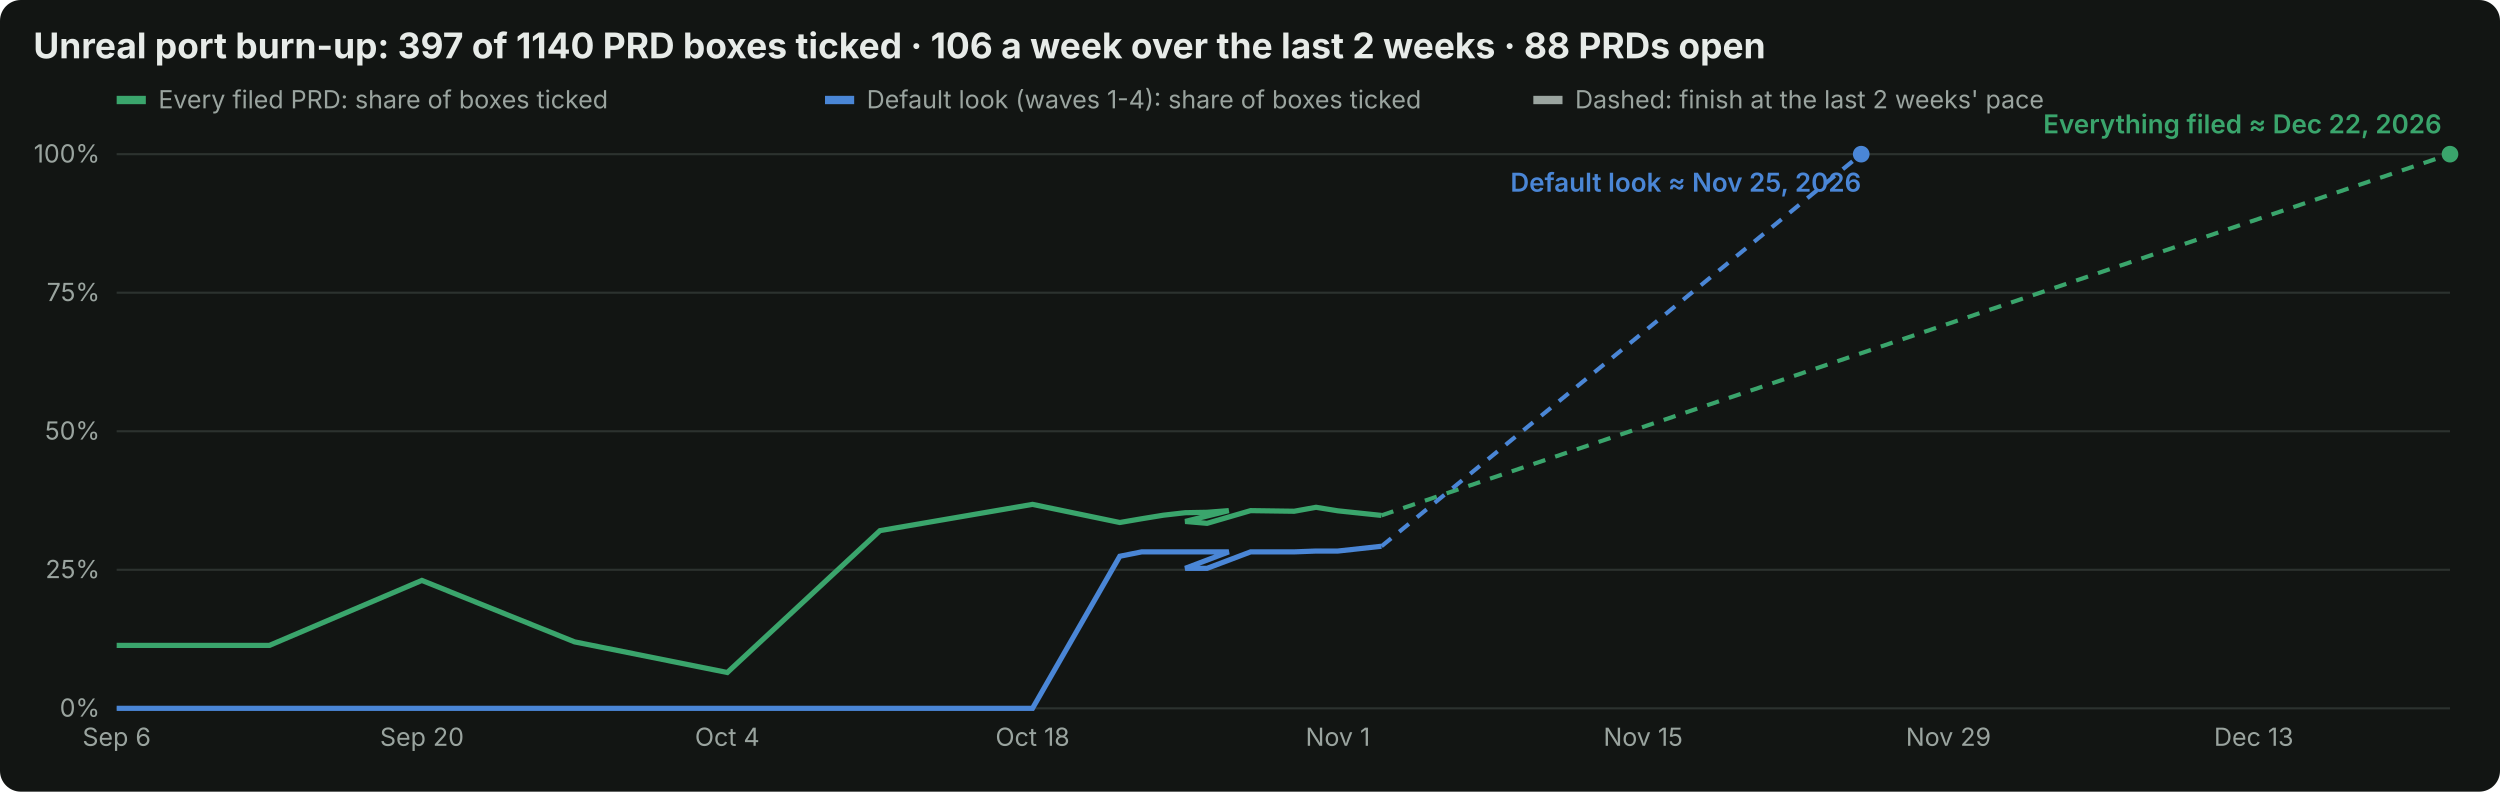
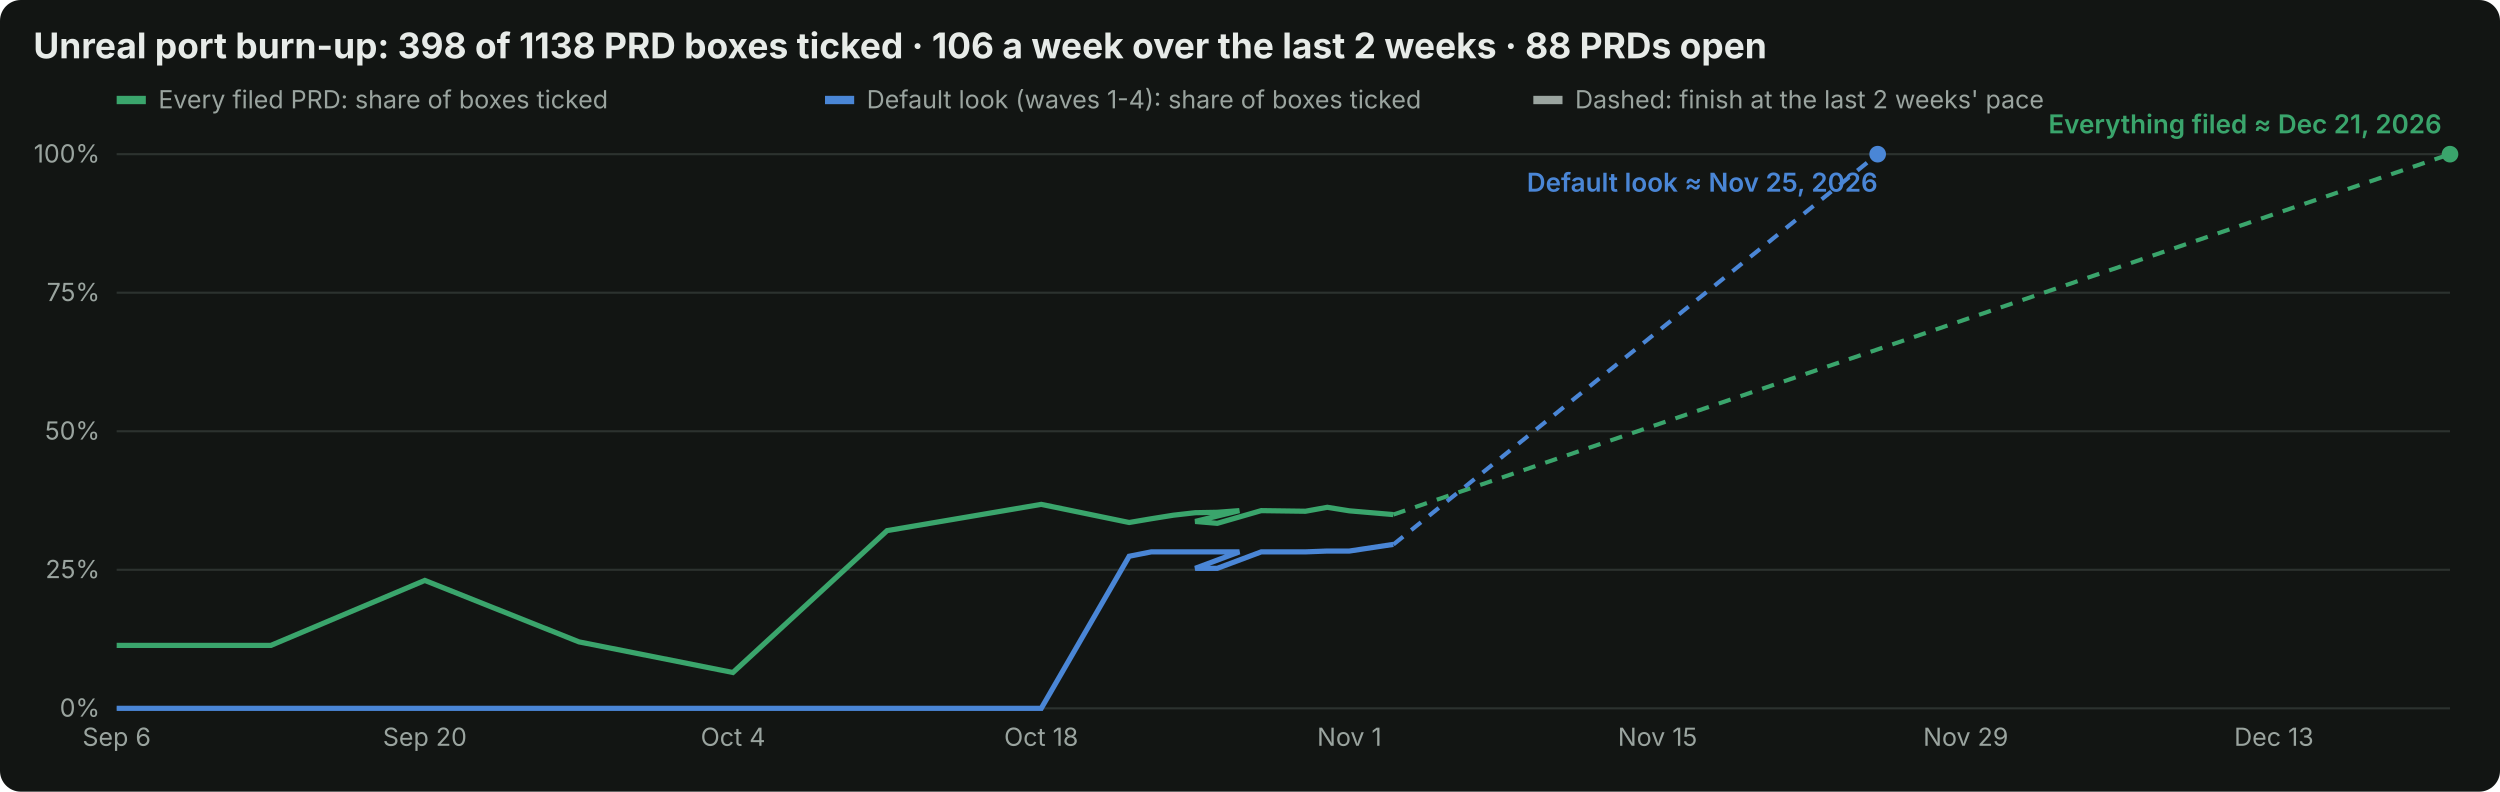
<svg xmlns="http://www.w3.org/2000/svg" viewBox="0 0 1200 380" width="1200" height="380" font-family="system-ui, -apple-system, Segoe UI, sans-serif">
  <style>.h{fill:#e7ebe8;font-size:17px;font-weight:700}.t{fill:#9aa49f;font-size:12px}.e{font-size:12.5px;font-weight:600}</style>
  <rect width="1200" height="380" rx="10" fill="#121513" />
-   <text x="16" y="28" class="h">Unreal port burn-up: 397 of 1140 PRD boxes ticked · 106 a week over the last 2 weeks · 88 PRDs open</text>
+   <text x="16" y="28" class="h">Unreal port burn-up: 398 of 1138 PRD boxes ticked · 106 a week over the last 2 weeks · 88 PRDs open</text>
  <rect x="56" y="46" width="14" height="4" fill="#3aa56c" />
  <text x="76" y="52" class="t">Every filed PRD: share of boxes ticked</text>
  <rect x="396" y="46" width="14" height="4" fill="#4a86d6" />
  <text x="416" y="52" class="t">Default look (waves 1-4): share of boxes ticked</text>
  <rect x="736" y="46" width="14" height="4" fill="#9aa49f" />
  <text x="756" y="52" class="t">Dashed: finish at the last 2 weeks' pace</text>
  <line x1="56" x2="1176" y1="340" y2="340" stroke="#2c322f" />
  <text x="48" y="344" class="t" text-anchor="end">0%</text>
  <line x1="56" x2="1176" y1="273.5" y2="273.5" stroke="#2c322f" />
  <text x="48" y="277.5" class="t" text-anchor="end">25%</text>
  <line x1="56" x2="1176" y1="207" y2="207" stroke="#2c322f" />
  <text x="48" y="211" class="t" text-anchor="end">50%</text>
  <line x1="56" x2="1176" y1="140.5" y2="140.5" stroke="#2c322f" />
  <text x="48" y="144.5" class="t" text-anchor="end">75%</text>
  <line x1="56" x2="1176" y1="74" y2="74" stroke="#2c322f" />
  <text x="48" y="78" class="t" text-anchor="end">100%</text>
  <text x="56" y="358" class="t" text-anchor="middle">Sep 6</text>
-   <text x="202.542" y="358" class="t" text-anchor="middle">Sep 20</text>
-   <text x="349.084" y="358" class="t" text-anchor="middle">Oct 4</text>
-   <text x="495.626" y="358" class="t" text-anchor="middle">Oct 18</text>
-   <text x="642.168" y="358" class="t" text-anchor="middle">Nov 1</text>
-   <text x="788.71" y="358" class="t" text-anchor="middle">Nov 15</text>
-   <text x="935.252" y="358" class="t" text-anchor="middle">Nov 29</text>
-   <text x="1081.794" y="358" class="t" text-anchor="middle">Dec 13</text>
-   <path d="M56.0,309.8L129.3,309.8L202.5,278.6L275.8,308.1L349.1,322.8L422.4,254.7L495.6,242.1L537.5,250.8L548.0,249.0L558.4,247.3L568.9,246.1L579.4,245.9L589.8,245.1L568.9,250.3L579.4,251.2L600.3,245.1L621.2,245.4L631.7,243.5L642.2,245.2L663.1,247.4" stroke="#3aa56c" stroke-width="2.5" fill="none" />
-   <path d="M56.0,340.0L129.3,340.0L202.5,340.0L275.8,340.0L349.1,340.0L422.4,340.0L495.6,340.0L537.5,267.0L548.0,264.9L558.4,264.9L568.9,264.9L579.4,264.9L589.8,264.9L568.9,272.8L579.4,272.8L600.3,264.9L621.2,264.9L631.7,264.5L642.2,264.5L663.1,262.2" stroke="#4a86d6" stroke-width="2.5" fill="none" />
-   <path d="M663.103,247.367L1176,74" stroke="#3aa56c" stroke-width="2" stroke-dasharray="6 5" fill="none" />
+   <text x="203.925" y="358" class="t" text-anchor="middle">Sep 20</text>
+   <text x="351.849" y="358" class="t" text-anchor="middle">Oct 4</text>
+   <text x="499.774" y="358" class="t" text-anchor="middle">Oct 18</text>
+   <text x="647.698" y="358" class="t" text-anchor="middle">Nov 1</text>
+   <text x="795.623" y="358" class="t" text-anchor="middle">Nov 15</text>
+   <text x="943.547" y="358" class="t" text-anchor="middle">Nov 29</text>
+   <text x="1091.472" y="358" class="t" text-anchor="middle">Dec 13</text>
+   <path d="M56.0,309.8L130.0,309.8L203.9,278.6L277.9,308.1L351.8,322.8L425.8,254.7L499.8,242.1L542.0,250.8L552.6,249.0L563.2,247.3L573.7,246.1L584.3,245.9L594.9,245.1L573.7,250.3L584.3,251.2L605.4,245.1L626.6,245.4L637.1,243.5L647.7,245.2L668.8,247.0" stroke="#3aa56c" stroke-width="2.5" fill="none" />
+   <path d="M56.0,340.0L130.0,340.0L203.9,340.0L277.9,340.0L351.8,340.0L425.8,340.0L499.8,340.0L542.0,267.0L552.6,264.9L563.2,264.9L573.7,264.9L584.3,264.9L594.9,264.9L573.7,272.8L584.3,272.8L605.4,264.9L626.6,264.9L637.1,264.5L647.7,264.5L668.8,261.3" stroke="#4a86d6" stroke-width="2.5" fill="none" />
+   <path d="M668.83,246.97L1176,74" stroke="#3aa56c" stroke-width="2" stroke-dasharray="6 5" fill="none" />
  <circle cx="1176" cy="74" r="4" fill="#3aa56c" />
-   <text x="1172" y="64" class="e" fill="#3aa56c" text-anchor="end">Everything filed ≈ Dec 22, 2026</text>
-   <path d="M663.103,262.213L893.383,74" stroke="#4a86d6" stroke-width="2" stroke-dasharray="6 5" fill="none" />
-   <circle cx="893.383" cy="74" r="4" fill="#4a86d6" />
-   <text x="893.383" y="92" class="e" fill="#4a86d6" text-anchor="end">Default look ≈ Nov 25, 2026</text>
+   <text x="1172" y="64" class="e" fill="#3aa56c" text-anchor="end">Everything filed ≈ Dec 21, 2026</text>
+   <path d="M668.83,261.347L901.283,74" stroke="#4a86d6" stroke-width="2" stroke-dasharray="6 5" fill="none" />
+   <circle cx="901.283" cy="74" r="4" fill="#4a86d6" />
+   <text x="901.283" y="92" class="e" fill="#4a86d6" text-anchor="end">Default look ≈ Nov 25, 2026</text>
</svg>
